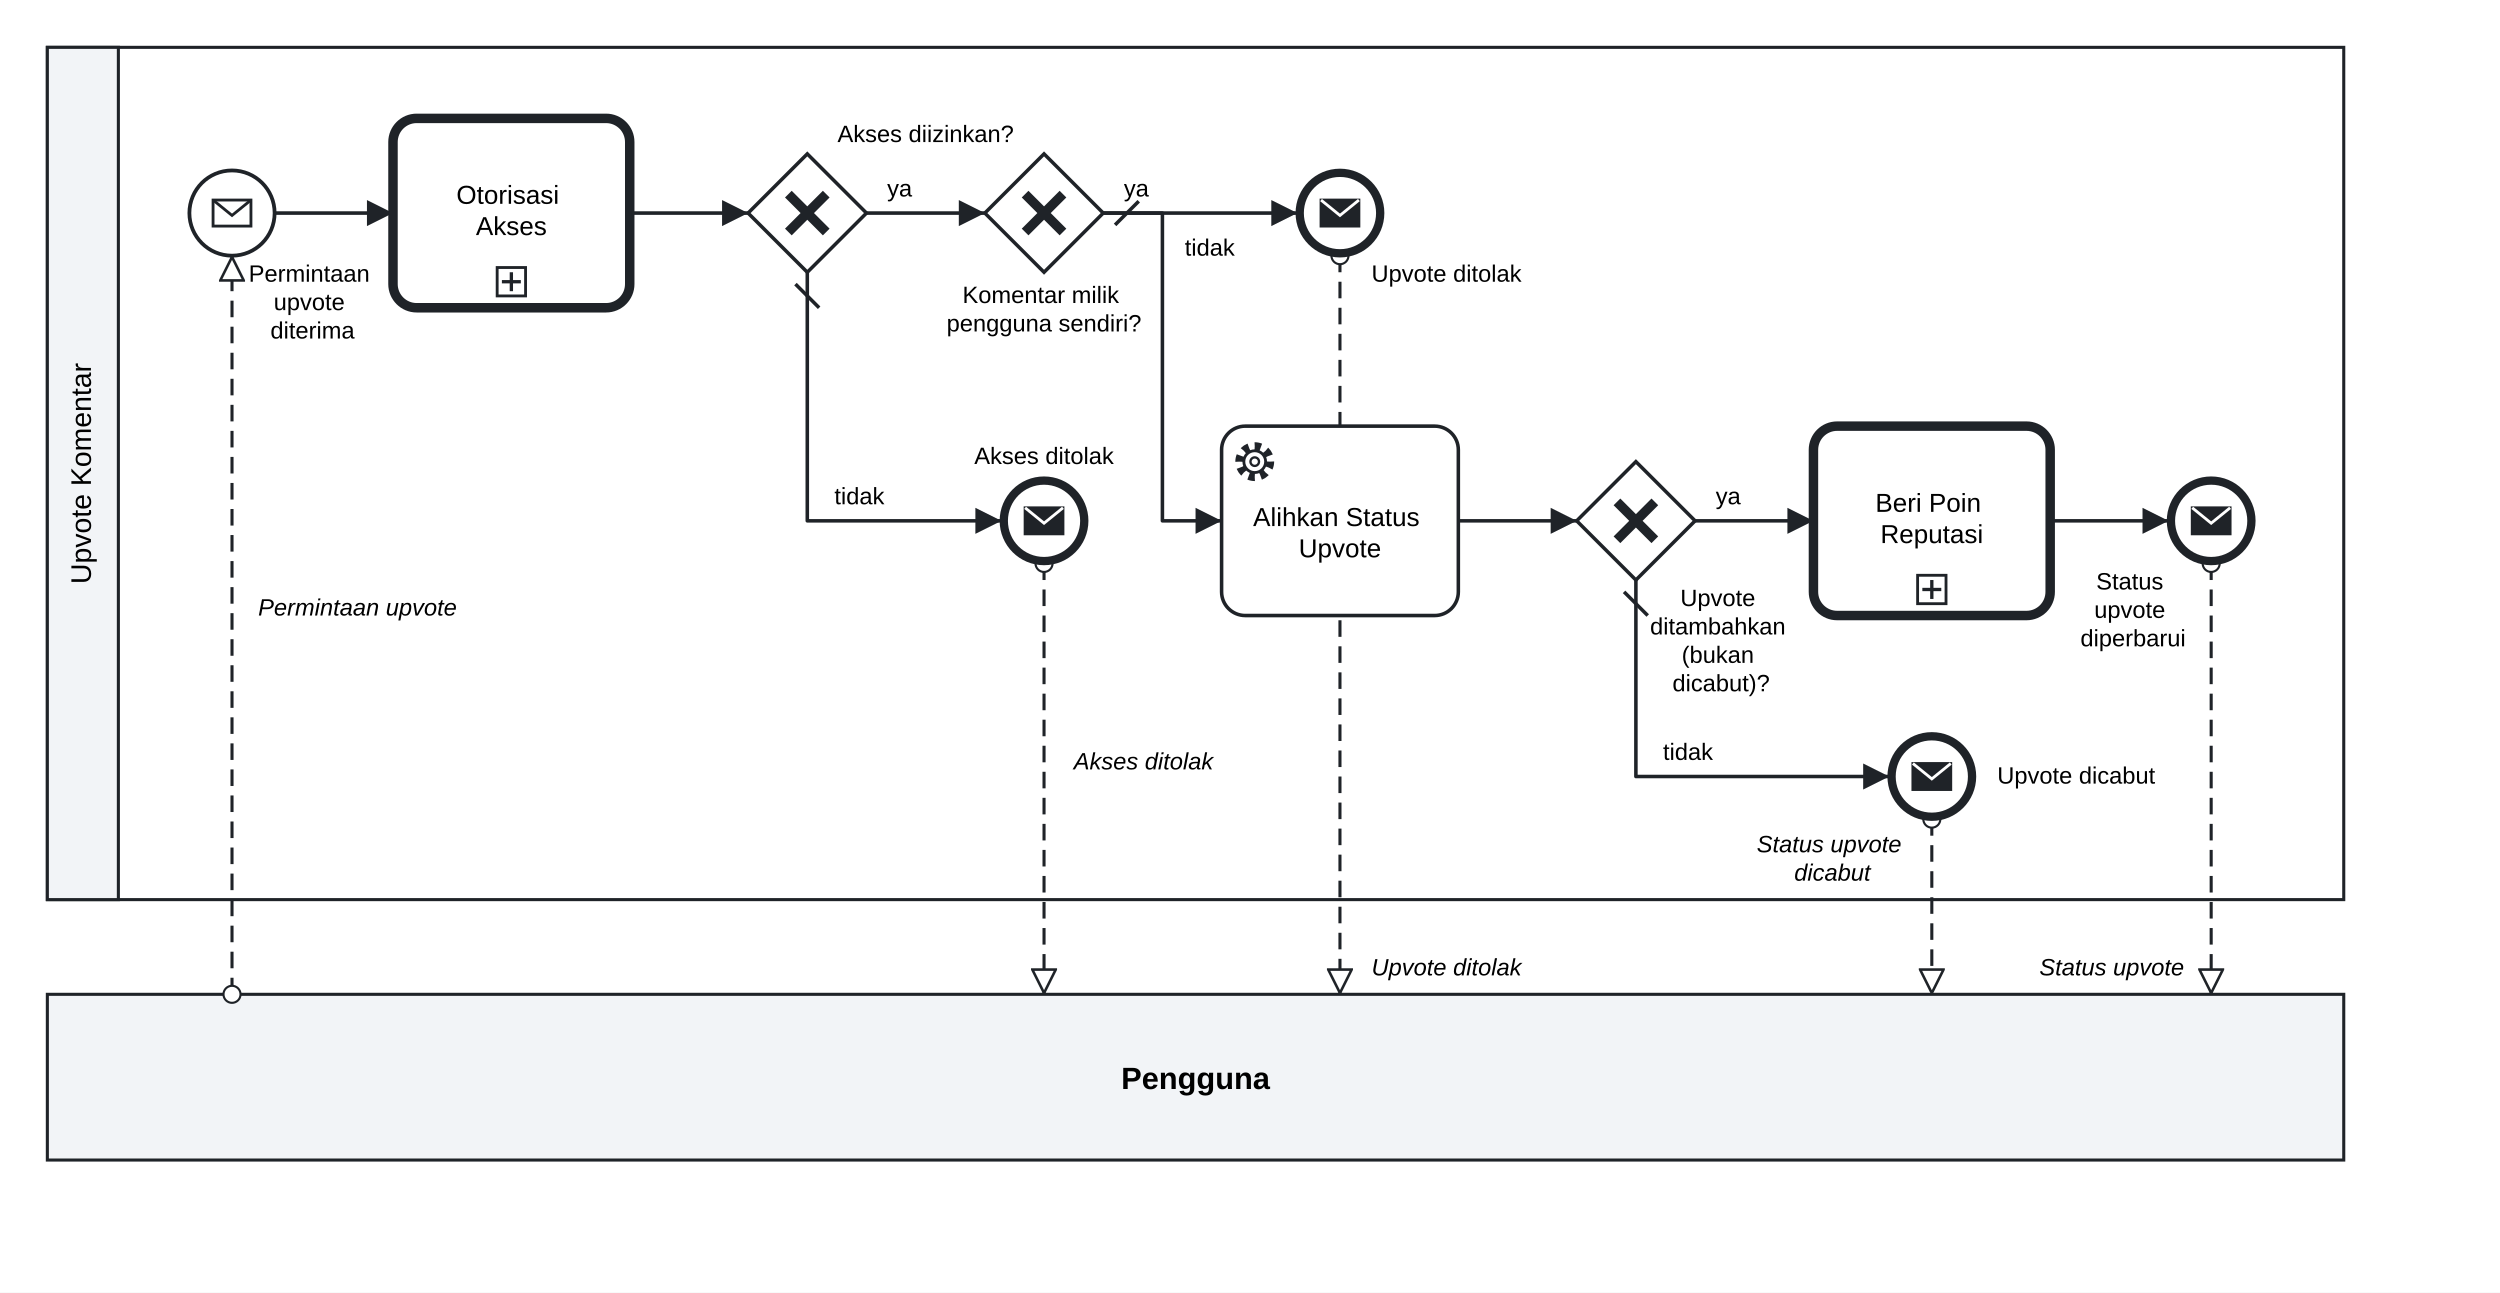
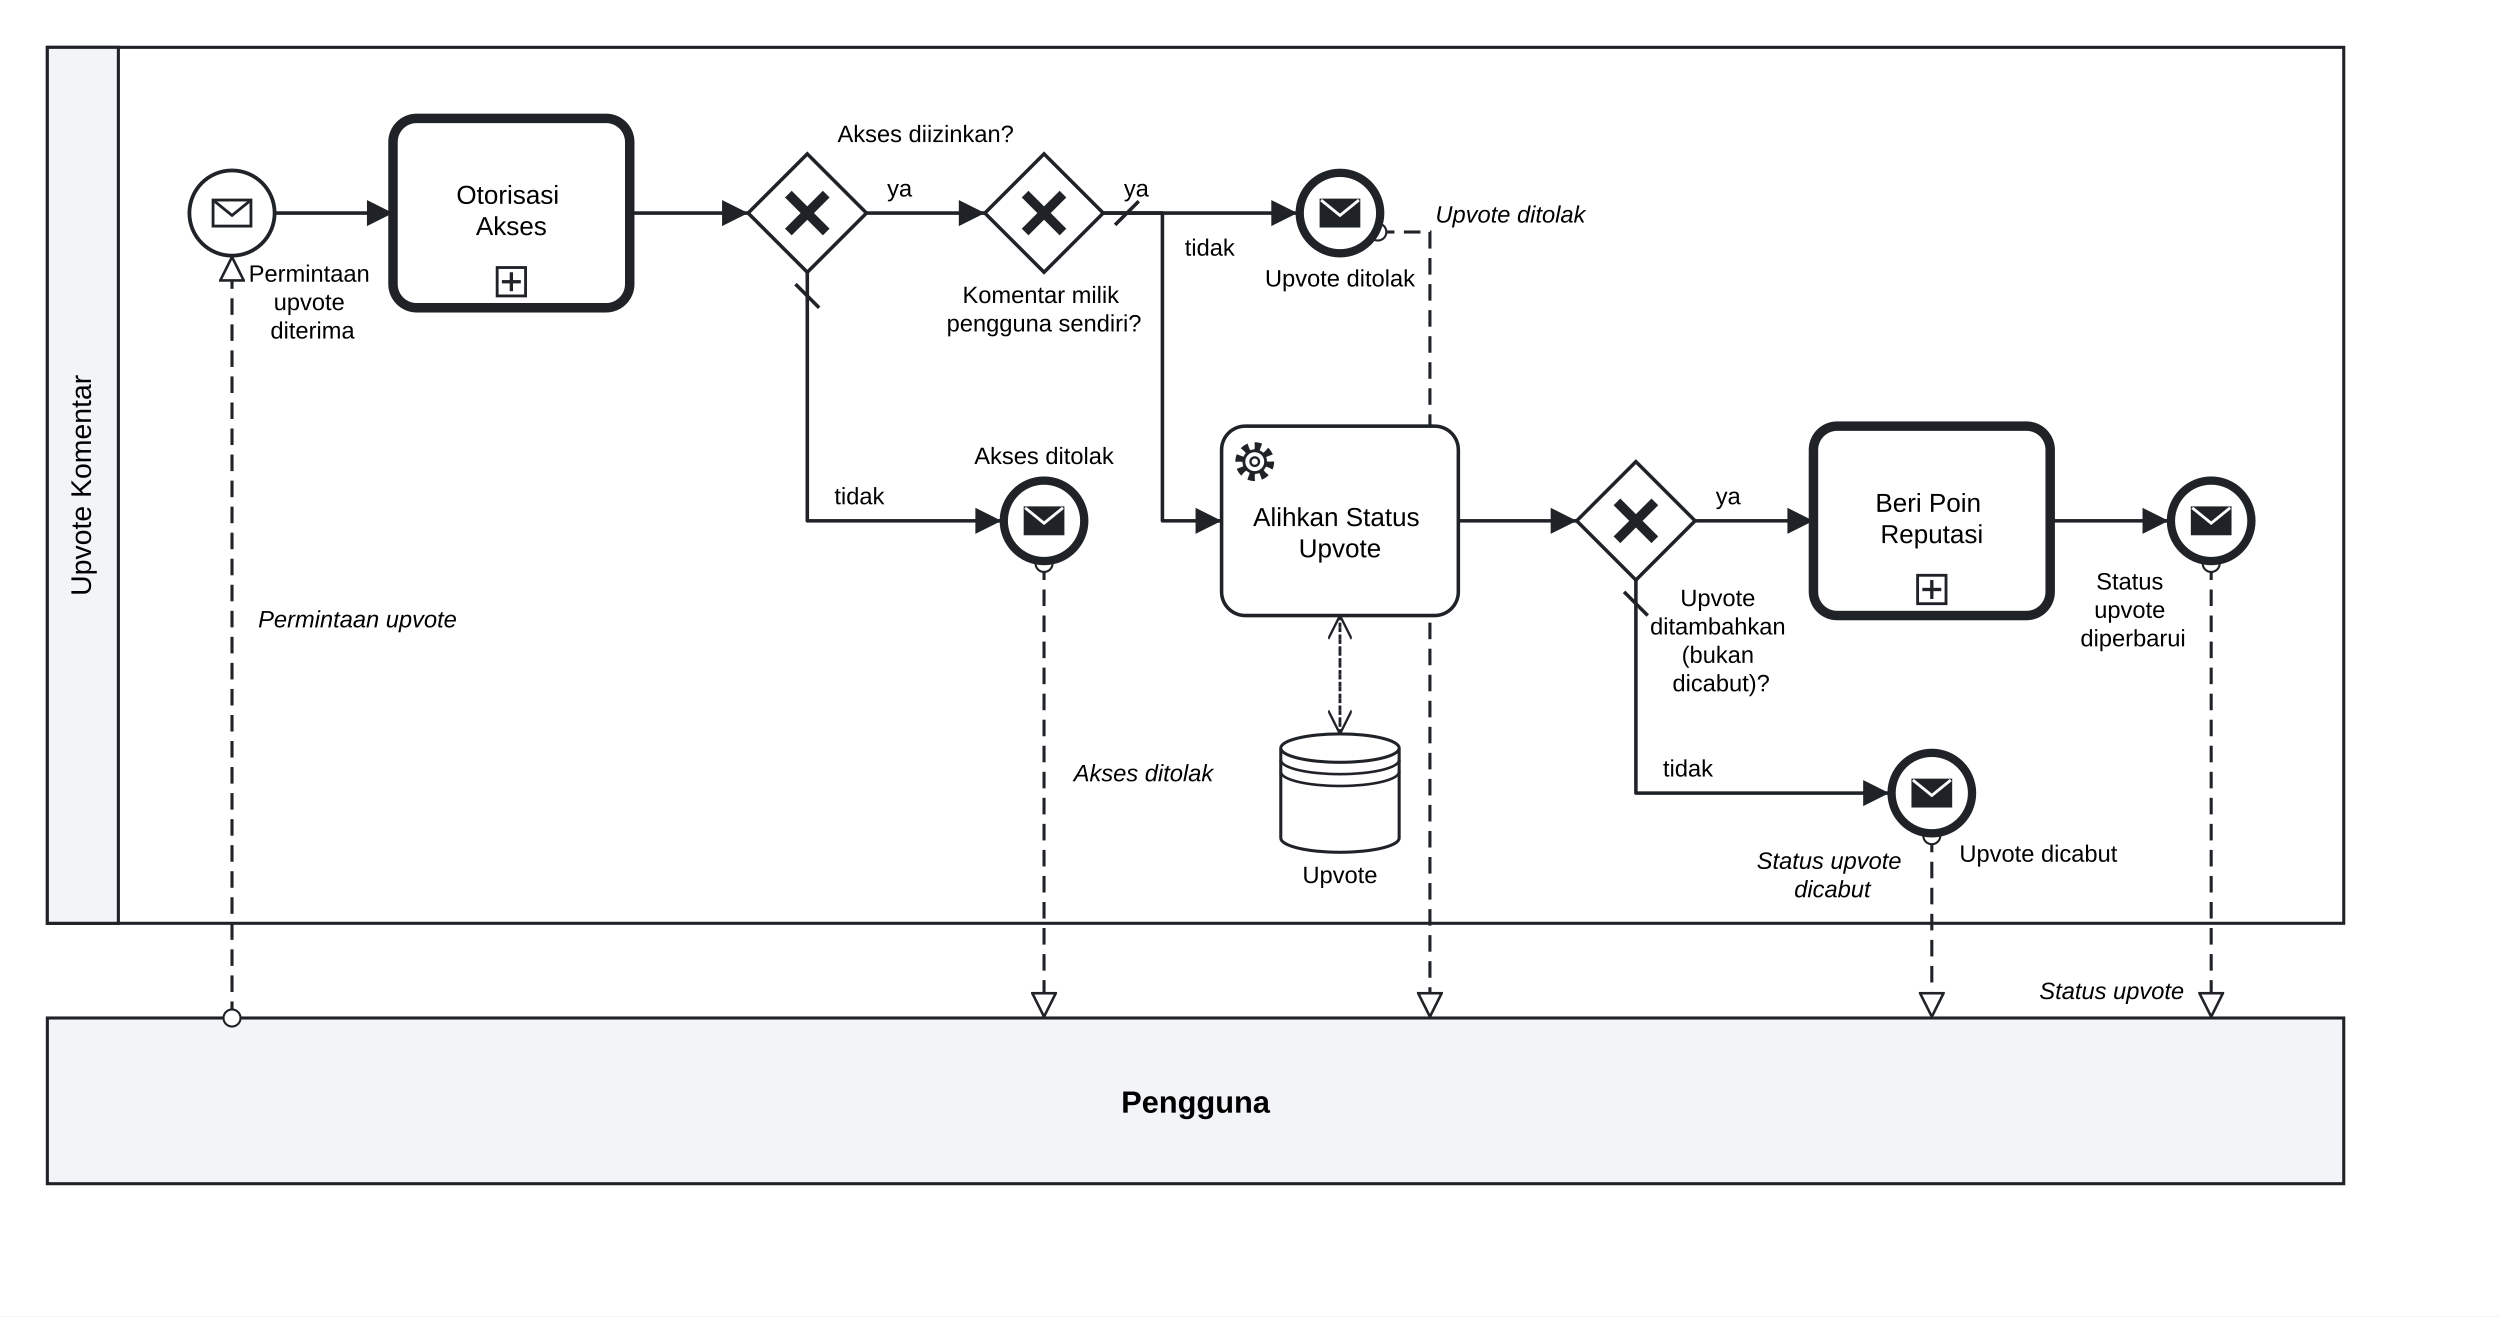
- <svg xmlns="http://www.w3.org/2000/svg" viewBox="-20 -20 1056 546" width="1056" height="546" font-family="Arial, Helvetica, sans-serif" role="img" aria-labelledby="tok-title tok-desc">
+ <svg xmlns="http://www.w3.org/2000/svg" viewBox="-20 -20 1056 556" width="1056" height="556" font-family="Arial, Helvetica, sans-serif" role="img" aria-labelledby="tok-title tok-desc">
  <defs>
    <marker id="seqEnd" viewBox="0 0 10 10" refX="10" refY="5" markerUnits="userSpaceOnUse" markerWidth="11" markerHeight="11" orient="auto">
      <path d="M0,0 L10,5 L0,10 z" fill="#1f2328" />
    </marker>
    <marker id="msgEnd" viewBox="0 0 10 10" refX="10" refY="5" markerUnits="userSpaceOnUse" markerWidth="11" markerHeight="11" orient="auto">
      <path d="M0.5,0.5 L9.5,5 L0.5,9.5 z" fill="#fff" stroke="#1f2328" />
    </marker>
    <marker id="msgStart" viewBox="0 0 10 10" refX="5" refY="5" markerUnits="userSpaceOnUse" markerWidth="9" markerHeight="9">
      <circle cx="5" cy="5" r="4" fill="#fff" stroke="#1f2328" />
    </marker>
    <marker id="assocEnd" viewBox="0 0 10 10" refX="10" refY="5" markerUnits="userSpaceOnUse" markerWidth="10" markerHeight="10" orient="auto">
      <path d="M0,0 L10,5 L0,10" fill="none" stroke="#1f2328" />
    </marker>
  </defs>
-   <rect x="-20" y="-20" width="1056" height="546" fill="#fff" />
-   <rect x="0.0" y="0.0" width="970.0" height="360.0" fill="#fff" stroke="#1f2328" stroke-width="1.3" />
-   <rect x="0.0" y="0.0" width="30" height="360.0" fill="#f2f4f7" stroke="#1f2328" stroke-width="1.3" />
-   <g transform="rotate(-90 15.0 180.0)">
-     <text x="15.0" y="180.0" font-size="12" text-anchor="middle" dominant-baseline="middle" transform="translate(0 0.0)">Upvote Komentar</text>
+   <rect x="-20" y="-20" width="1056" height="556" fill="#fff" />
+   <rect x="0.0" y="0.0" width="970.0" height="370.0" fill="#fff" stroke="#1f2328" stroke-width="1.3" />
+   <rect x="0.0" y="0.0" width="30" height="370.0" fill="#f2f4f7" stroke="#1f2328" stroke-width="1.3" />
+   <g transform="rotate(-90 15.0 185.0)">
+     <text x="15.0" y="185.0" font-size="12" text-anchor="middle" dominant-baseline="middle" transform="translate(0 0.0)">Upvote Komentar</text>
  </g>
-   <rect x="0.0" y="400.0" width="970.0" height="70.0" fill="#f2f4f7" stroke="#1f2328" stroke-width="1.3" />
-   <text x="485.0" y="440.0" font-size="13" text-anchor="middle" font-weight="bold">
+   <rect x="0.0" y="410.0" width="970.0" height="70.0" fill="#f2f4f7" stroke="#1f2328" stroke-width="1.3" />
+   <text x="485.0" y="450.0" font-size="13" text-anchor="middle" font-weight="bold">
    <tspan x="485.0" dy="0.0">Pengguna</tspan>
  </text>
-   <polyline points="78.0,400.0 78.0,88.0" fill="none" stroke="#1f2328" stroke-width="1.3" stroke-dasharray="7 4" marker-start="url(#msgStart)" marker-end="url(#msgEnd)" />
-   <polyline points="421.0,218.0 421.0,400.0" fill="none" stroke="#1f2328" stroke-width="1.3" stroke-dasharray="7 4" marker-start="url(#msgStart)" marker-end="url(#msgEnd)" />
-   <polyline points="546.0,88.0 546.0,400.0" fill="none" stroke="#1f2328" stroke-width="1.3" stroke-dasharray="7 4" marker-start="url(#msgStart)" marker-end="url(#msgEnd)" />
-   <polyline points="914.0,218.0 914.0,400.0" fill="none" stroke="#1f2328" stroke-width="1.3" stroke-dasharray="7 4" marker-start="url(#msgStart)" marker-end="url(#msgEnd)" />
-   <polyline points="796.0,326.0 796.0,400.0" fill="none" stroke="#1f2328" stroke-width="1.3" stroke-dasharray="7 4" marker-start="url(#msgStart)" marker-end="url(#msgEnd)" />
+   <polyline points="78.0,410.0 78.0,88.0" fill="none" stroke="#1f2328" stroke-width="1.3" stroke-dasharray="7 4" marker-start="url(#msgStart)" marker-end="url(#msgEnd)" />
+   <polyline points="421.0,218.0 421.0,410.0" fill="none" stroke="#1f2328" stroke-width="1.3" stroke-dasharray="7 4" marker-start="url(#msgStart)" marker-end="url(#msgEnd)" />
+   <polyline points="562.0,78.0 584.0,78.0 584.0,410.0" fill="none" stroke="#1f2328" stroke-width="1.3" stroke-dasharray="7 4" marker-start="url(#msgStart)" marker-end="url(#msgEnd)" />
+   <polyline points="914.0,218.0 914.0,410.0" fill="none" stroke="#1f2328" stroke-width="1.3" stroke-dasharray="7 4" marker-start="url(#msgStart)" marker-end="url(#msgEnd)" />
+   <polyline points="796.0,333.0 796.0,410.0" fill="none" stroke="#1f2328" stroke-width="1.3" stroke-dasharray="7 4" marker-start="url(#msgStart)" marker-end="url(#msgEnd)" />
+   <polyline points="546.0,290.0 546.0,240.0" fill="none" stroke="#1f2328" stroke-width="1.2" stroke-dasharray="2 3" marker-end="url(#assocEnd)" />
+   <polyline points="546.0,240.0 546.0,290.0" fill="none" stroke="#1f2328" stroke-width="1.2" stroke-dasharray="2 3" marker-end="url(#assocEnd)" />
  <polyline points="96.0,70.0 146.0,70.0" fill="none" stroke="#1f2328" stroke-width="1.5" stroke-linejoin="round" marker-end="url(#seqEnd)" />
  <polyline points="246.0,70.0 296.0,70.0" fill="none" stroke="#1f2328" stroke-width="1.5" stroke-linejoin="round" marker-end="url(#seqEnd)" />
  <polyline points="346.0,70.0 396.0,70.0" fill="none" stroke="#1f2328" stroke-width="1.5" stroke-linejoin="round" marker-end="url(#seqEnd)" />
  <polyline points="321.0,95.0 321.0,200.0 403.0,200.0" fill="none" stroke="#1f2328" stroke-width="1.5" stroke-linejoin="round" marker-end="url(#seqEnd)" />
  <line x1="316.0" y1="100.0" x2="326.0" y2="110.0" stroke="#1f2328" stroke-width="1.5" />
  <polyline points="446.0,70.0 528.0,70.0" fill="none" stroke="#1f2328" stroke-width="1.5" stroke-linejoin="round" marker-end="url(#seqEnd)" />
  <polyline points="446.0,70.0 471.0,70.0 471.0,200.0 496.0,200.0" fill="none" stroke="#1f2328" stroke-width="1.5" stroke-linejoin="round" marker-end="url(#seqEnd)" />
  <line x1="451.0" y1="75.0" x2="461.0" y2="65.0" stroke="#1f2328" stroke-width="1.5" />
  <polyline points="596.0,200.0 646.0,200.0" fill="none" stroke="#1f2328" stroke-width="1.5" stroke-linejoin="round" marker-end="url(#seqEnd)" />
  <polyline points="696.0,200.0 746.0,200.0" fill="none" stroke="#1f2328" stroke-width="1.5" stroke-linejoin="round" marker-end="url(#seqEnd)" />
-   <polyline points="671.0,225.0 671.0,308.0 778.0,308.0" fill="none" stroke="#1f2328" stroke-width="1.5" stroke-linejoin="round" marker-end="url(#seqEnd)" />
+   <polyline points="671.0,225.0 671.0,315.0 778.0,315.0" fill="none" stroke="#1f2328" stroke-width="1.5" stroke-linejoin="round" marker-end="url(#seqEnd)" />
  <line x1="666.0" y1="230.0" x2="676.0" y2="240.0" stroke="#1f2328" stroke-width="1.5" />
  <polyline points="846.0,200.0 896.0,200.0" fill="none" stroke="#1f2328" stroke-width="1.5" stroke-linejoin="round" marker-end="url(#seqEnd)" />
  <circle cx="78.0" cy="70.0" r="18" fill="#fff" stroke="#1f2328" stroke-width="1.6" />
  <rect x="70.0" y="64.5" width="16" height="11" fill="#fff" stroke="#1f2328" stroke-width="1.2" />
  <polyline points="70.0,64.5 78.0,71.0 86.0,64.5" fill="none" stroke="#1f2328" stroke-width="1.2" />
  <rect x="146.0" y="30.0" width="100.0" height="80.0" rx="10" fill="#fff" stroke="#1f2328" stroke-width="4" />
  <text x="196.0" y="66.1" font-size="11" text-anchor="middle">
    <tspan x="196.0" dy="0.0">Otorisasi</tspan>
    <tspan x="196.0" dy="13.2">Akses</tspan>
  </text>
  <rect x="190.0" y="93.0" width="12" height="12" fill="#fff" stroke="#1f2328" stroke-width="1.2" />
  <path d="M192.0,99.0 h8 M196.0,95.0 v8" stroke="#1f2328" stroke-width="1.4" />
  <polygon points="321.0,45.0 346.0,70.0 321.0,95.0 296.0,70.0" fill="#fff" stroke="#1f2328" stroke-width="1.5" />
  <path d="M313.0,62.0 L329.0,78.0 M329.0,62.0 L313.0,78.0" stroke="#1f2328" stroke-width="4" />
  <circle cx="421.0" cy="200.0" r="17" fill="#fff" stroke="#1f2328" stroke-width="3.5" />
  <rect x="413.0" y="194.5" width="16" height="11" fill="#1f2328" stroke="#1f2328" stroke-width="1.2" />
  <polyline points="413.0,194.5 421.0,201.0 429.0,194.5" fill="none" stroke="#fff" stroke-width="1.2" />
  <polygon points="421.0,45.0 446.0,70.0 421.0,95.0 396.0,70.0" fill="#fff" stroke="#1f2328" stroke-width="1.5" />
  <path d="M413.0,62.0 L429.0,78.0 M429.0,62.0 L413.0,78.0" stroke="#1f2328" stroke-width="4" />
  <circle cx="546.0" cy="70.0" r="17" fill="#fff" stroke="#1f2328" stroke-width="3.5" />
  <rect x="538.0" y="64.5" width="16" height="11" fill="#1f2328" stroke="#1f2328" stroke-width="1.2" />
  <polyline points="538.0,64.5 546.0,71.0 554.0,64.5" fill="none" stroke="#fff" stroke-width="1.2" />
  <rect x="496.0" y="160.0" width="100.0" height="80.0" rx="10" fill="#fff" stroke="#1f2328" stroke-width="1.5" />
  <circle cx="510.0" cy="175.0" r="6.5" fill="none" stroke="#1f2328" stroke-width="3.4" stroke-dasharray="2.6 2.5" />
  <circle cx="510.0" cy="175.0" r="4.6" fill="#fff" stroke="#1f2328" stroke-width="1.2" />
  <circle cx="510.0" cy="175.0" r="1.8" fill="none" stroke="#1f2328" stroke-width="1" />
  <text x="546.0" y="202.2" font-size="11" text-anchor="middle">
    <tspan x="546.0" dy="0.0">Alihkan Status</tspan>
    <tspan x="546.0" dy="13.2">Upvote</tspan>
  </text>
  <polygon points="671.0,175.0 696.0,200.0 671.0,225.0 646.0,200.0" fill="#fff" stroke="#1f2328" stroke-width="1.5" />
  <path d="M663.0,192.0 L679.0,208.0 M679.0,192.0 L663.0,208.0" stroke="#1f2328" stroke-width="4" />
  <rect x="746.0" y="160.0" width="100.0" height="80.0" rx="10" fill="#fff" stroke="#1f2328" stroke-width="4" />
  <text x="796.0" y="196.2" font-size="11" text-anchor="middle">
    <tspan x="796.0" dy="0.0">Beri Poin</tspan>
    <tspan x="796.0" dy="13.2">Reputasi</tspan>
  </text>
  <rect x="790.0" y="223.0" width="12" height="12" fill="#fff" stroke="#1f2328" stroke-width="1.2" />
  <path d="M792.0,229.0 h8 M796.0,225.0 v8" stroke="#1f2328" stroke-width="1.4" />
  <circle cx="914.0" cy="200.0" r="17" fill="#fff" stroke="#1f2328" stroke-width="3.5" />
  <rect x="906.0" y="194.5" width="16" height="11" fill="#1f2328" stroke="#1f2328" stroke-width="1.2" />
  <polyline points="906.0,194.5 914.0,201.0 922.0,194.5" fill="none" stroke="#fff" stroke-width="1.2" />
-   <circle cx="796.0" cy="308.0" r="17" fill="#fff" stroke="#1f2328" stroke-width="3.5" />
-   <rect x="788.0" y="302.5" width="16" height="11" fill="#1f2328" stroke="#1f2328" stroke-width="1.2" />
-   <polyline points="788.0,302.5 796.0,309.0 804.0,302.5" fill="none" stroke="#fff" stroke-width="1.2" />
-   <text x="131.0" y="240.0" font-size="10" text-anchor="middle" font-style="italic">
+   <circle cx="796.0" cy="315.0" r="17" fill="#fff" stroke="#1f2328" stroke-width="3.5" />
+   <rect x="788.0" y="309.5" width="16" height="11" fill="#1f2328" stroke="#1f2328" stroke-width="1.2" />
+   <polyline points="788.0,309.5 796.0,316.0 804.0,309.5" fill="none" stroke="#fff" stroke-width="1.2" />
+   <path d="M521.0,296.0 a25.0,6 0 0 0 50.0,0 a25.0,6 0 0 0 -50.0,0 v38.0 a25.0,6 0 0 0 50.0,0 v-38.0" fill="#fff" stroke="#1f2328" stroke-width="1.3" />
+   <path d="M521.0,301.0 a25.0,6 0 0 0 50.0,0 M521.0,306.0 a25.0,6 0 0 0 50.0,0" fill="none" stroke="#1f2328" stroke-width="1.1" />
+   <text x="131.0" y="245.0" font-size="10" text-anchor="middle" font-style="italic">
    <tspan x="131.0" dy="0.0">Permintaan upvote</tspan>
  </text>
-   <text x="463.0" y="305.0" font-size="10" text-anchor="middle" font-style="italic">
+   <text x="463.0" y="310.0" font-size="10" text-anchor="middle" font-style="italic">
    <tspan x="463.0" dy="0.0">Akses ditolak</tspan>
  </text>
-   <text x="591.0" y="392.0" font-size="10" text-anchor="middle" font-style="italic">
-     <tspan x="591.0" dy="0.0">Upvote ditolak</tspan>
+   <text x="618.0" y="74.0" font-size="10" text-anchor="middle" font-style="italic">
+     <tspan x="618.0" dy="0.0">Upvote ditolak</tspan>
  </text>
-   <text x="872.0" y="392.0" font-size="10" text-anchor="middle" font-style="italic">
+   <text x="872.0" y="402.0" font-size="10" text-anchor="middle" font-style="italic">
    <tspan x="872.0" dy="0.0">Status upvote</tspan>
  </text>
-   <text x="754.0" y="340.0" font-size="10" text-anchor="middle" font-style="italic">
+   <text x="754.0" y="347.0" font-size="10" text-anchor="middle" font-style="italic">
    <tspan x="754.0" dy="0.0">Status upvote</tspan>
    <tspan x="754.0" dy="12.0">dicabut</tspan>
  </text>
  <text x="360.0" y="63.0" font-size="10" text-anchor="middle">
    <tspan x="360.0" dy="0.0">ya</tspan>
  </text>
  <text x="343.0" y="193.0" font-size="10" text-anchor="middle">
    <tspan x="343.0" dy="0.0">tidak</tspan>
  </text>
  <text x="460.0" y="63.0" font-size="10" text-anchor="middle">
    <tspan x="460.0" dy="0.0">ya</tspan>
  </text>
  <text x="491.0" y="88.0" font-size="10" text-anchor="middle">
    <tspan x="491.0" dy="0.0">tidak</tspan>
  </text>
  <text x="710.0" y="193.0" font-size="10" text-anchor="middle">
    <tspan x="710.0" dy="0.0">ya</tspan>
  </text>
-   <text x="693.0" y="301.0" font-size="10" text-anchor="middle">
+   <text x="693.0" y="308.0" font-size="10" text-anchor="middle">
    <tspan x="693.0" dy="0.0">tidak</tspan>
  </text>
  <text x="112.0" y="99.0" font-size="10" text-anchor="middle">
    <tspan x="112.0" dy="0.0">Permintaan</tspan>
    <tspan x="112.0" dy="12.0">upvote</tspan>
    <tspan x="112.0" dy="12.0">diterima</tspan>
  </text>
  <text x="371.0" y="40.0" font-size="10" text-anchor="middle">
    <tspan x="371.0" dy="0.0">Akses diizinkan?</tspan>
  </text>
  <text x="421.0" y="176.0" font-size="10" text-anchor="middle">
    <tspan x="421.0" dy="0.0">Akses ditolak</tspan>
  </text>
  <text x="421.0" y="108.0" font-size="10" text-anchor="middle">
    <tspan x="421.0" dy="0.0">Komentar milik</tspan>
    <tspan x="421.0" dy="12.0">pengguna sendiri?</tspan>
  </text>
-   <text x="591.0" y="99.0" font-size="10" text-anchor="middle">
-     <tspan x="591.0" dy="0.0">Upvote ditolak</tspan>
+   <text x="546.0" y="101.0" font-size="10" text-anchor="middle">
+     <tspan x="546.0" dy="0.0">Upvote ditolak</tspan>
  </text>
  <text x="707.0" y="236.0" font-size="10" text-anchor="middle">
    <tspan x="707.0" dy="0.0">Upvote</tspan>
    <tspan x="707.0" dy="12.0">ditambahkan</tspan>
    <tspan x="707.0" dy="12.0">(bukan</tspan>
    <tspan x="707.0" dy="12.0">dicabut)?</tspan>
  </text>
  <text x="881.0" y="229.0" font-size="10" text-anchor="middle">
    <tspan x="881.0" dy="0.0">Status</tspan>
    <tspan x="881.0" dy="12.0">upvote</tspan>
    <tspan x="881.0" dy="12.0">diperbarui</tspan>
  </text>
-   <text x="857.0" y="311.0" font-size="10" text-anchor="middle">
-     <tspan x="857.0" dy="0.0">Upvote dicabut</tspan>
+   <text x="841.0" y="344.0" font-size="10" text-anchor="middle">
+     <tspan x="841.0" dy="0.0">Upvote dicabut</tspan>
+   </text>
+   <text x="546.0" y="353.0" font-size="10" text-anchor="middle">
+     <tspan x="546.0" dy="0.0">Upvote</tspan>
  </text>
</svg>
